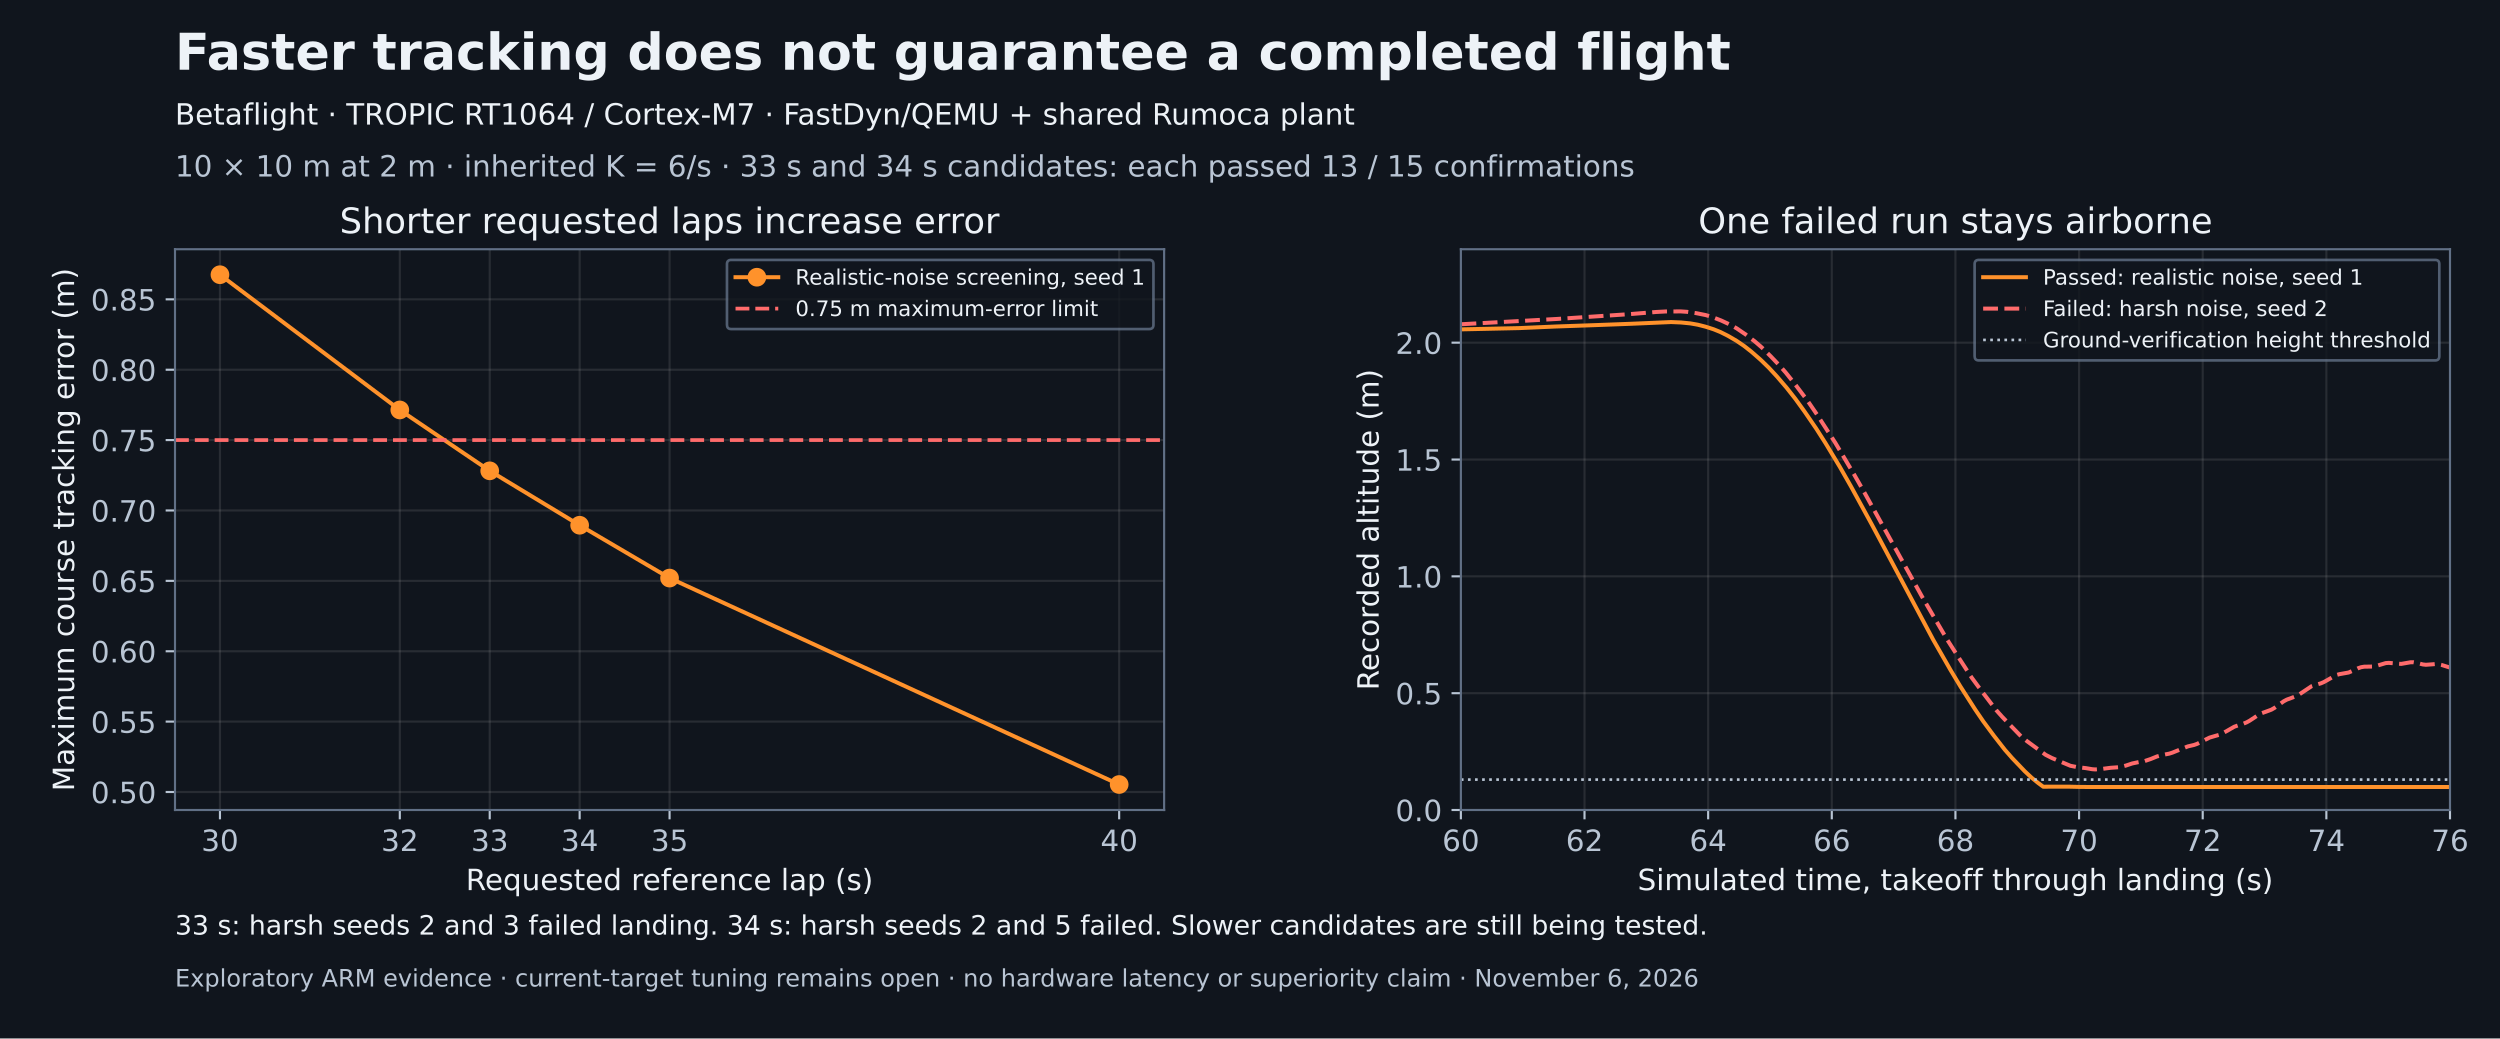
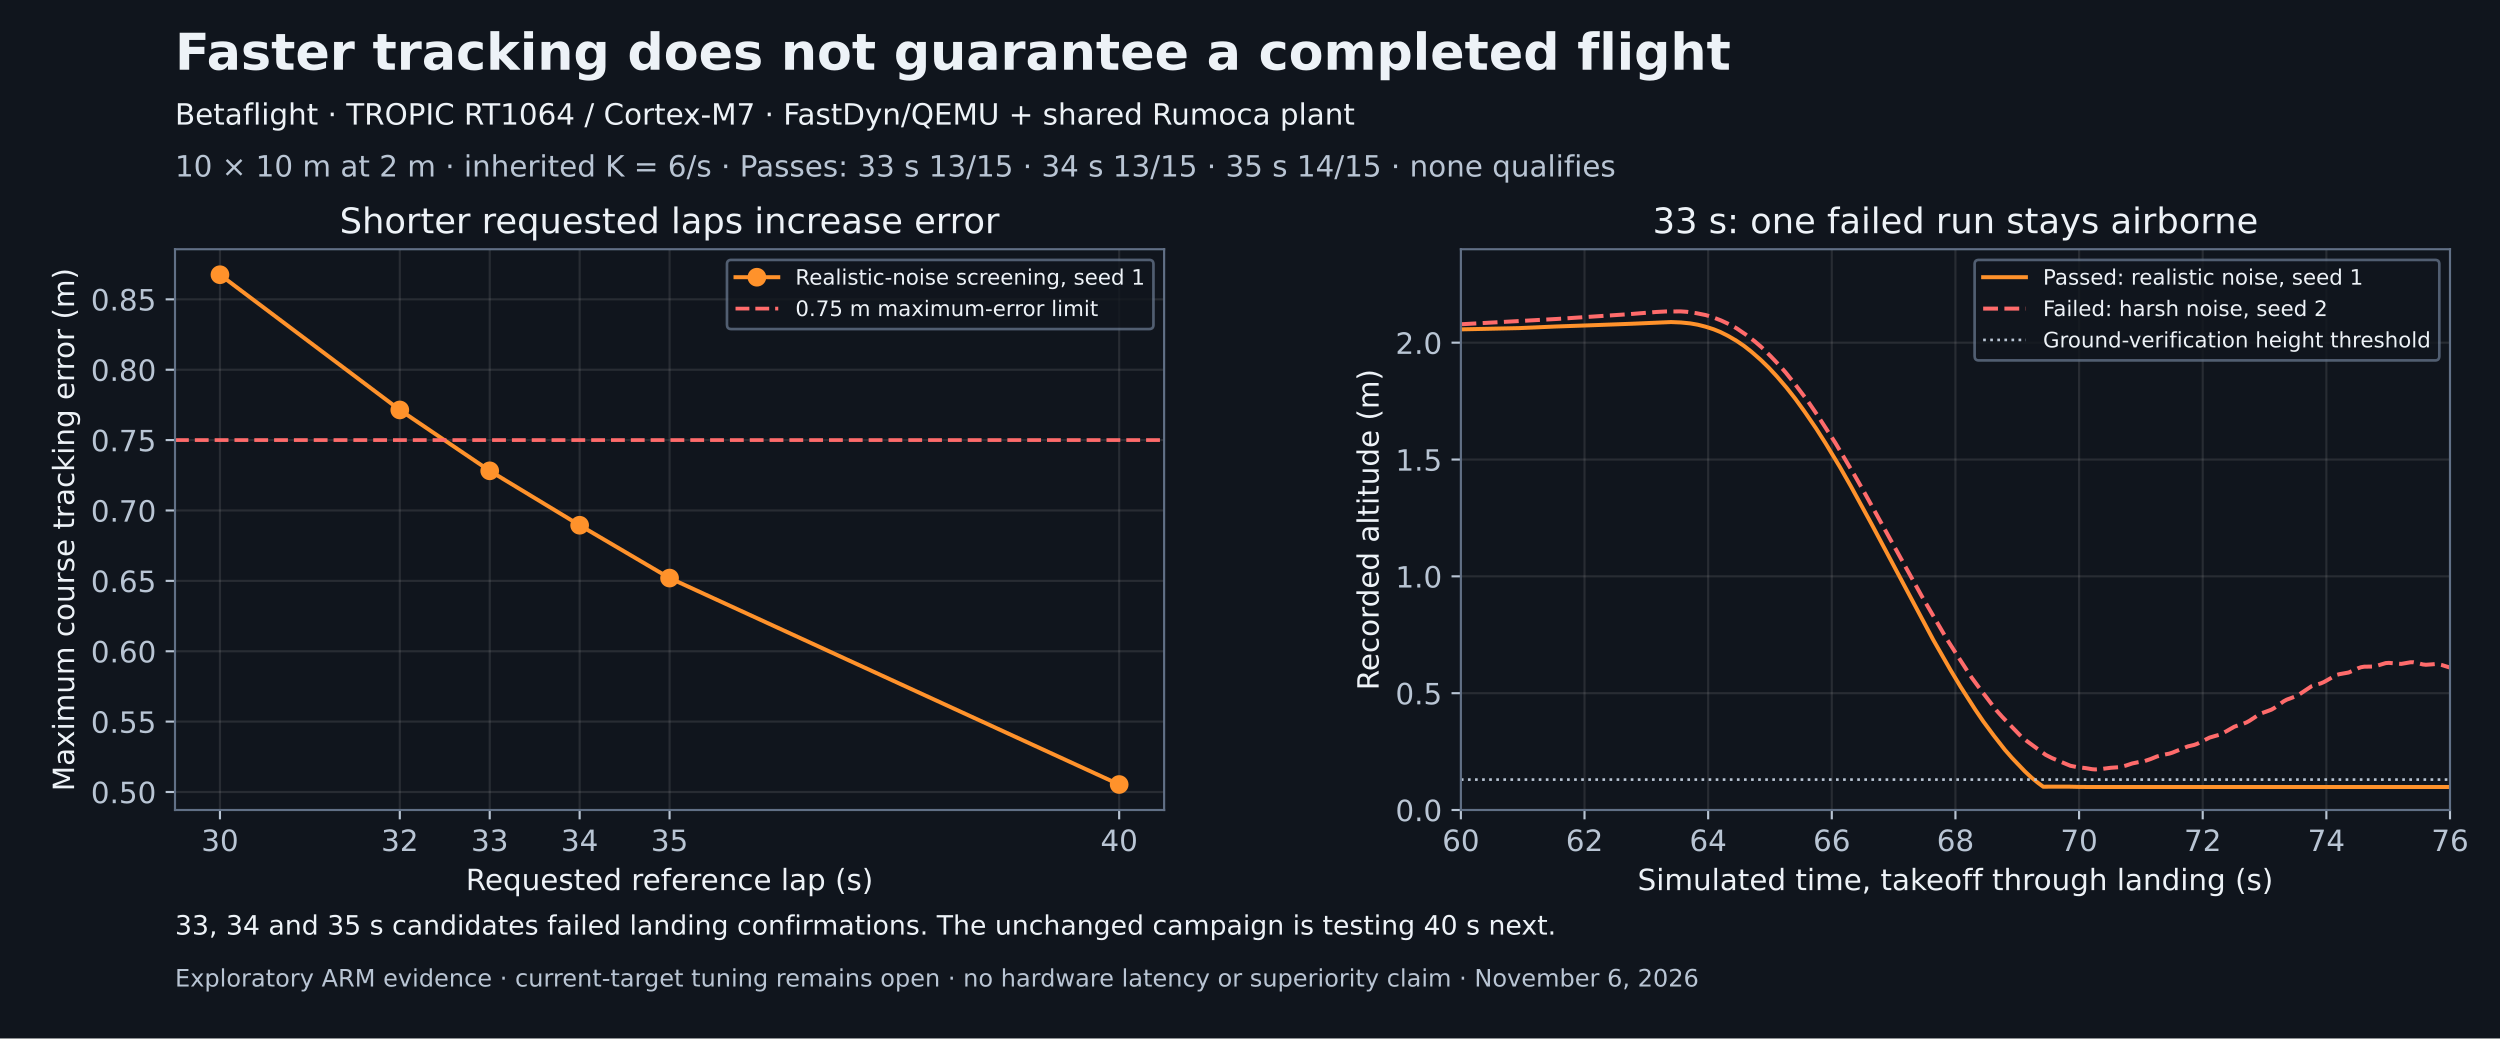
<svg xmlns="http://www.w3.org/2000/svg" xmlns:xlink="http://www.w3.org/1999/xlink" width="936pt" height="388.8pt" viewBox="0 0 936 388.8" version="1.1">
  <defs>
    <style type="text/css">*{stroke-linejoin: round; stroke-linecap: butt}</style>
  </defs>
  <g id="figure_1">
    <g id="patch_1">
      <path d="M 0 388.8  L 936 388.8  L 936 0  L 0 0  z " style="fill: #10151d" />
    </g>
    <g id="axes_1">
      <g id="patch_2">
        <path d="M 65.52 303.264  L 435.85 303.264  L 435.85 93.312  L 65.52 93.312  z " style="fill: #10151d" />
      </g>
      <g id="matplotlib.axis_1">
        <g id="xtick_1">
          <g id="line2d_1">
-             <path d="M 82.353 303.264  L 82.353 93.312  " clip-path="url(#pe255f298c9)" style="fill: none; stroke: #b0b0b0; stroke-opacity: 0.15; stroke-width: 0.8; stroke-linecap: square" />
+             <path d="M 82.353 303.264  L 82.353 93.312  " clip-path="url(#pcfdd72a04d)" style="fill: none; stroke: #b0b0b0; stroke-opacity: 0.15; stroke-width: 0.8; stroke-linecap: square" />
          </g>
          <g id="line2d_2">
            <defs>
-               <path id="m373512d8c6" d="M 0 0  L 0 3.5  " style="stroke: #b9c5d4; stroke-width: 0.8" />
+               <path id="mbee787d9dd" d="M 0 0  L 0 3.5  " style="stroke: #b9c5d4; stroke-width: 0.8" />
            </defs>
            <g>
-               <use xlink:href="#m373512d8c6" x="82.353" y="303.264" style="fill: #b9c5d4; stroke: #b9c5d4; stroke-width: 0.8" />
+               <use xlink:href="#mbee787d9dd" x="82.353" y="303.264" style="fill: #b9c5d4; stroke: #b9c5d4; stroke-width: 0.8" />
            </g>
          </g>
          <g id="text_1">
            <text style="font-size: 11px; font-family: 'DejaVu Sans'; text-anchor: middle; fill: #b9c5d4" x="82.353" y="318.622" transform="rotate(-0 82.3532 318.6223)">30</text>
          </g>
        </g>
        <g id="xtick_2">
          <g id="line2d_3">
-             <path d="M 149.686 303.264  L 149.686 93.312  " clip-path="url(#pe255f298c9)" style="fill: none; stroke: #b0b0b0; stroke-opacity: 0.15; stroke-width: 0.8; stroke-linecap: square" />
+             <path d="M 149.686 303.264  L 149.686 93.312  " clip-path="url(#pcfdd72a04d)" style="fill: none; stroke: #b0b0b0; stroke-opacity: 0.15; stroke-width: 0.8; stroke-linecap: square" />
          </g>
          <g id="line2d_4">
            <g>
-               <use xlink:href="#m373512d8c6" x="149.686" y="303.264" style="fill: #b9c5d4; stroke: #b9c5d4; stroke-width: 0.8" />
+               <use xlink:href="#mbee787d9dd" x="149.686" y="303.264" style="fill: #b9c5d4; stroke: #b9c5d4; stroke-width: 0.8" />
            </g>
          </g>
          <g id="text_2">
            <text style="font-size: 11px; font-family: 'DejaVu Sans'; text-anchor: middle; fill: #b9c5d4" x="149.686" y="318.622" transform="rotate(-0 149.686 318.6223)">32</text>
          </g>
        </g>
        <g id="xtick_3">
          <g id="line2d_5">
-             <path d="M 183.352 303.264  L 183.352 93.312  " clip-path="url(#pe255f298c9)" style="fill: none; stroke: #b0b0b0; stroke-opacity: 0.15; stroke-width: 0.8; stroke-linecap: square" />
+             <path d="M 183.352 303.264  L 183.352 93.312  " clip-path="url(#pcfdd72a04d)" style="fill: none; stroke: #b0b0b0; stroke-opacity: 0.15; stroke-width: 0.8; stroke-linecap: square" />
          </g>
          <g id="line2d_6">
            <g>
-               <use xlink:href="#m373512d8c6" x="183.352" y="303.264" style="fill: #b9c5d4; stroke: #b9c5d4; stroke-width: 0.8" />
+               <use xlink:href="#mbee787d9dd" x="183.352" y="303.264" style="fill: #b9c5d4; stroke: #b9c5d4; stroke-width: 0.8" />
            </g>
          </g>
          <g id="text_3">
            <text style="font-size: 11px; font-family: 'DejaVu Sans'; text-anchor: middle; fill: #b9c5d4" x="183.352" y="318.622" transform="rotate(-0 183.3524 318.6223)">33</text>
          </g>
        </g>
        <g id="xtick_4">
          <g id="line2d_7">
-             <path d="M 217.019 303.264  L 217.019 93.312  " clip-path="url(#pe255f298c9)" style="fill: none; stroke: #b0b0b0; stroke-opacity: 0.15; stroke-width: 0.8; stroke-linecap: square" />
+             <path d="M 217.019 303.264  L 217.019 93.312  " clip-path="url(#pcfdd72a04d)" style="fill: none; stroke: #b0b0b0; stroke-opacity: 0.15; stroke-width: 0.8; stroke-linecap: square" />
          </g>
          <g id="line2d_8">
            <g>
-               <use xlink:href="#m373512d8c6" x="217.019" y="303.264" style="fill: #b9c5d4; stroke: #b9c5d4; stroke-width: 0.8" />
+               <use xlink:href="#mbee787d9dd" x="217.019" y="303.264" style="fill: #b9c5d4; stroke: #b9c5d4; stroke-width: 0.8" />
            </g>
          </g>
          <g id="text_4">
            <text style="font-size: 11px; font-family: 'DejaVu Sans'; text-anchor: middle; fill: #b9c5d4" x="217.019" y="318.622" transform="rotate(-0 217.0188 318.6223)">34</text>
          </g>
        </g>
        <g id="xtick_5">
          <g id="line2d_9">
-             <path d="M 250.685 303.264  L 250.685 93.312  " clip-path="url(#pe255f298c9)" style="fill: none; stroke: #b0b0b0; stroke-opacity: 0.15; stroke-width: 0.8; stroke-linecap: square" />
+             <path d="M 250.685 303.264  L 250.685 93.312  " clip-path="url(#pcfdd72a04d)" style="fill: none; stroke: #b0b0b0; stroke-opacity: 0.15; stroke-width: 0.8; stroke-linecap: square" />
          </g>
          <g id="line2d_10">
            <g>
-               <use xlink:href="#m373512d8c6" x="250.685" y="303.264" style="fill: #b9c5d4; stroke: #b9c5d4; stroke-width: 0.8" />
+               <use xlink:href="#mbee787d9dd" x="250.685" y="303.264" style="fill: #b9c5d4; stroke: #b9c5d4; stroke-width: 0.8" />
            </g>
          </g>
          <g id="text_5">
            <text style="font-size: 11px; font-family: 'DejaVu Sans'; text-anchor: middle; fill: #b9c5d4" x="250.685" y="318.622" transform="rotate(-0 250.6852 318.6223)">35</text>
          </g>
        </g>
        <g id="xtick_6">
          <g id="line2d_11">
-             <path d="M 419.017 303.264  L 419.017 93.312  " clip-path="url(#pe255f298c9)" style="fill: none; stroke: #b0b0b0; stroke-opacity: 0.15; stroke-width: 0.8; stroke-linecap: square" />
+             <path d="M 419.017 303.264  L 419.017 93.312  " clip-path="url(#pcfdd72a04d)" style="fill: none; stroke: #b0b0b0; stroke-opacity: 0.15; stroke-width: 0.8; stroke-linecap: square" />
          </g>
          <g id="line2d_12">
            <g>
-               <use xlink:href="#m373512d8c6" x="419.017" y="303.264" style="fill: #b9c5d4; stroke: #b9c5d4; stroke-width: 0.8" />
+               <use xlink:href="#mbee787d9dd" x="419.017" y="303.264" style="fill: #b9c5d4; stroke: #b9c5d4; stroke-width: 0.8" />
            </g>
          </g>
          <g id="text_6">
            <text style="font-size: 11px; font-family: 'DejaVu Sans'; text-anchor: middle; fill: #b9c5d4" x="419.017" y="318.622" transform="rotate(-0 419.0172 318.6223)">40</text>
          </g>
        </g>
        <g id="text_7">
          <text style="font-size: 11px; font-family: 'DejaVu Sans'; text-anchor: middle; fill: #edf2f7" x="250.685" y="333.268" transform="rotate(-0 250.6852 333.2682)">Requested reference lap (s)</text>
        </g>
      </g>
      <g id="matplotlib.axis_2">
        <g id="ytick_1">
          <g id="line2d_13">
-             <path d="M 65.52 296.527  L 435.85 296.527  " clip-path="url(#pe255f298c9)" style="fill: none; stroke: #b0b0b0; stroke-opacity: 0.15; stroke-width: 0.8; stroke-linecap: square" />
+             <path d="M 65.52 296.527  L 435.85 296.527  " clip-path="url(#pcfdd72a04d)" style="fill: none; stroke: #b0b0b0; stroke-opacity: 0.15; stroke-width: 0.8; stroke-linecap: square" />
          </g>
          <g id="line2d_14">
            <defs>
-               <path id="m7a361f1f54" d="M 0 0  L -3.5 0  " style="stroke: #b9c5d4; stroke-width: 0.8" />
+               <path id="m7bff848838" d="M 0 0  L -3.5 0  " style="stroke: #b9c5d4; stroke-width: 0.8" />
            </defs>
            <g>
-               <use xlink:href="#m7a361f1f54" x="65.52" y="296.527" style="fill: #b9c5d4; stroke: #b9c5d4; stroke-width: 0.8" />
+               <use xlink:href="#m7bff848838" x="65.52" y="296.527" style="fill: #b9c5d4; stroke: #b9c5d4; stroke-width: 0.8" />
            </g>
          </g>
          <g id="text_8">
            <text style="font-size: 11px; font-family: 'DejaVu Sans'; text-anchor: end; fill: #b9c5d4" x="58.52" y="300.706" transform="rotate(-0 58.52 300.7063)">0.50</text>
          </g>
        </g>
        <g id="ytick_2">
          <g id="line2d_15">
-             <path d="M 65.52 270.176  L 435.85 270.176  " clip-path="url(#pe255f298c9)" style="fill: none; stroke: #b0b0b0; stroke-opacity: 0.15; stroke-width: 0.8; stroke-linecap: square" />
+             <path d="M 65.52 270.176  L 435.85 270.176  " clip-path="url(#pcfdd72a04d)" style="fill: none; stroke: #b0b0b0; stroke-opacity: 0.15; stroke-width: 0.8; stroke-linecap: square" />
          </g>
          <g id="line2d_16">
            <g>
-               <use xlink:href="#m7a361f1f54" x="65.52" y="270.176" style="fill: #b9c5d4; stroke: #b9c5d4; stroke-width: 0.8" />
+               <use xlink:href="#m7bff848838" x="65.52" y="270.176" style="fill: #b9c5d4; stroke: #b9c5d4; stroke-width: 0.8" />
            </g>
          </g>
          <g id="text_9">
            <text style="font-size: 11px; font-family: 'DejaVu Sans'; text-anchor: end; fill: #b9c5d4" x="58.52" y="274.355" transform="rotate(-0 58.52 274.355)">0.55</text>
          </g>
        </g>
        <g id="ytick_3">
          <g id="line2d_17">
-             <path d="M 65.52 243.824  L 435.85 243.824  " clip-path="url(#pe255f298c9)" style="fill: none; stroke: #b0b0b0; stroke-opacity: 0.15; stroke-width: 0.8; stroke-linecap: square" />
+             <path d="M 65.52 243.824  L 435.85 243.824  " clip-path="url(#pcfdd72a04d)" style="fill: none; stroke: #b0b0b0; stroke-opacity: 0.15; stroke-width: 0.8; stroke-linecap: square" />
          </g>
          <g id="line2d_18">
            <g>
-               <use xlink:href="#m7a361f1f54" x="65.52" y="243.824" style="fill: #b9c5d4; stroke: #b9c5d4; stroke-width: 0.8" />
+               <use xlink:href="#m7bff848838" x="65.52" y="243.824" style="fill: #b9c5d4; stroke: #b9c5d4; stroke-width: 0.8" />
            </g>
          </g>
          <g id="text_10">
            <text style="font-size: 11px; font-family: 'DejaVu Sans'; text-anchor: end; fill: #b9c5d4" x="58.52" y="248.004" transform="rotate(-0 58.52 248.0036)">0.60</text>
          </g>
        </g>
        <g id="ytick_4">
          <g id="line2d_19">
-             <path d="M 65.52 217.473  L 435.85 217.473  " clip-path="url(#pe255f298c9)" style="fill: none; stroke: #b0b0b0; stroke-opacity: 0.15; stroke-width: 0.8; stroke-linecap: square" />
+             <path d="M 65.52 217.473  L 435.85 217.473  " clip-path="url(#pcfdd72a04d)" style="fill: none; stroke: #b0b0b0; stroke-opacity: 0.15; stroke-width: 0.8; stroke-linecap: square" />
          </g>
          <g id="line2d_20">
            <g>
-               <use xlink:href="#m7a361f1f54" x="65.52" y="217.473" style="fill: #b9c5d4; stroke: #b9c5d4; stroke-width: 0.8" />
+               <use xlink:href="#m7bff848838" x="65.52" y="217.473" style="fill: #b9c5d4; stroke: #b9c5d4; stroke-width: 0.8" />
            </g>
          </g>
          <g id="text_11">
            <text style="font-size: 11px; font-family: 'DejaVu Sans'; text-anchor: end; fill: #b9c5d4" x="58.52" y="221.652" transform="rotate(-0 58.52 221.6522)">0.65</text>
          </g>
        </g>
        <g id="ytick_5">
          <g id="line2d_21">
-             <path d="M 65.52 191.122  L 435.85 191.122  " clip-path="url(#pe255f298c9)" style="fill: none; stroke: #b0b0b0; stroke-opacity: 0.15; stroke-width: 0.8; stroke-linecap: square" />
+             <path d="M 65.52 191.122  L 435.85 191.122  " clip-path="url(#pcfdd72a04d)" style="fill: none; stroke: #b0b0b0; stroke-opacity: 0.15; stroke-width: 0.8; stroke-linecap: square" />
          </g>
          <g id="line2d_22">
            <g>
-               <use xlink:href="#m7a361f1f54" x="65.52" y="191.122" style="fill: #b9c5d4; stroke: #b9c5d4; stroke-width: 0.8" />
+               <use xlink:href="#m7bff848838" x="65.52" y="191.122" style="fill: #b9c5d4; stroke: #b9c5d4; stroke-width: 0.8" />
            </g>
          </g>
          <g id="text_12">
            <text style="font-size: 11px; font-family: 'DejaVu Sans'; text-anchor: end; fill: #b9c5d4" x="58.52" y="195.301" transform="rotate(-0 58.52 195.3008)">0.70</text>
          </g>
        </g>
        <g id="ytick_6">
          <g id="line2d_23">
-             <path d="M 65.52 164.77  L 435.85 164.77  " clip-path="url(#pe255f298c9)" style="fill: none; stroke: #b0b0b0; stroke-opacity: 0.15; stroke-width: 0.8; stroke-linecap: square" />
+             <path d="M 65.52 164.77  L 435.85 164.77  " clip-path="url(#pcfdd72a04d)" style="fill: none; stroke: #b0b0b0; stroke-opacity: 0.15; stroke-width: 0.8; stroke-linecap: square" />
          </g>
          <g id="line2d_24">
            <g>
-               <use xlink:href="#m7a361f1f54" x="65.52" y="164.77" style="fill: #b9c5d4; stroke: #b9c5d4; stroke-width: 0.8" />
+               <use xlink:href="#m7bff848838" x="65.52" y="164.77" style="fill: #b9c5d4; stroke: #b9c5d4; stroke-width: 0.8" />
            </g>
          </g>
          <g id="text_13">
            <text style="font-size: 11px; font-family: 'DejaVu Sans'; text-anchor: end; fill: #b9c5d4" x="58.52" y="168.949" transform="rotate(-0 58.52 168.9494)">0.75</text>
          </g>
        </g>
        <g id="ytick_7">
          <g id="line2d_25">
-             <path d="M 65.52 138.419  L 435.85 138.419  " clip-path="url(#pe255f298c9)" style="fill: none; stroke: #b0b0b0; stroke-opacity: 0.15; stroke-width: 0.8; stroke-linecap: square" />
+             <path d="M 65.52 138.419  L 435.85 138.419  " clip-path="url(#pcfdd72a04d)" style="fill: none; stroke: #b0b0b0; stroke-opacity: 0.15; stroke-width: 0.8; stroke-linecap: square" />
          </g>
          <g id="line2d_26">
            <g>
-               <use xlink:href="#m7a361f1f54" x="65.52" y="138.419" style="fill: #b9c5d4; stroke: #b9c5d4; stroke-width: 0.8" />
+               <use xlink:href="#m7bff848838" x="65.52" y="138.419" style="fill: #b9c5d4; stroke: #b9c5d4; stroke-width: 0.8" />
            </g>
          </g>
          <g id="text_14">
            <text style="font-size: 11px; font-family: 'DejaVu Sans'; text-anchor: end; fill: #b9c5d4" x="58.52" y="142.598" transform="rotate(-0 58.52 142.598)">0.80</text>
          </g>
        </g>
        <g id="ytick_8">
          <g id="line2d_27">
-             <path d="M 65.52 112.067  L 435.85 112.067  " clip-path="url(#pe255f298c9)" style="fill: none; stroke: #b0b0b0; stroke-opacity: 0.15; stroke-width: 0.8; stroke-linecap: square" />
+             <path d="M 65.52 112.067  L 435.85 112.067  " clip-path="url(#pcfdd72a04d)" style="fill: none; stroke: #b0b0b0; stroke-opacity: 0.15; stroke-width: 0.8; stroke-linecap: square" />
          </g>
          <g id="line2d_28">
            <g>
-               <use xlink:href="#m7a361f1f54" x="65.52" y="112.067" style="fill: #b9c5d4; stroke: #b9c5d4; stroke-width: 0.8" />
+               <use xlink:href="#m7bff848838" x="65.52" y="112.067" style="fill: #b9c5d4; stroke: #b9c5d4; stroke-width: 0.8" />
            </g>
          </g>
          <g id="text_15">
            <text style="font-size: 11px; font-family: 'DejaVu Sans'; text-anchor: end; fill: #b9c5d4" x="58.52" y="116.247" transform="rotate(-0 58.52 116.2466)">0.85</text>
          </g>
        </g>
        <g id="text_16">
          <text style="font-size: 11px; font-family: 'DejaVu Sans'; text-anchor: middle; fill: #edf2f7" x="27.74" y="198.288" transform="rotate(-90 27.74016 198.288)">Maximum course tracking error (m)</text>
        </g>
      </g>
      <g id="line2d_29">
-         <path d="M 82.353 102.855  L 149.686 153.485  L 183.352 176.278  L 217.019 196.652  L 250.685 216.432  L 419.017 293.721  " clip-path="url(#pe255f298c9)" style="fill: none; stroke: #ff922b; stroke-width: 1.5; stroke-linecap: square" />
+         <path d="M 82.353 102.855  L 149.686 153.485  L 183.352 176.278  L 217.019 196.652  L 250.685 216.432  L 419.017 293.721  " clip-path="url(#pcfdd72a04d)" style="fill: none; stroke: #ff922b; stroke-width: 1.5; stroke-linecap: square" />
        <defs>
-           <path id="m27316b1f02" d="M 0 3  C 0.796 3 1.559 2.684 2.121 2.121  C 2.684 1.559 3 0.796 3 0  C 3 -0.796 2.684 -1.559 2.121 -2.121  C 1.559 -2.684 0.796 -3 0 -3  C -0.796 -3 -1.559 -2.684 -2.121 -2.121  C -2.684 -1.559 -3 -0.796 -3 0  C -3 0.796 -2.684 1.559 -2.121 2.121  C -1.559 2.684 -0.796 3 0 3  z " style="stroke: #ff922b" />
+           <path id="mf3ac84ba52" d="M 0 3  C 0.796 3 1.559 2.684 2.121 2.121  C 2.684 1.559 3 0.796 3 0  C 3 -0.796 2.684 -1.559 2.121 -2.121  C 1.559 -2.684 0.796 -3 0 -3  C -0.796 -3 -1.559 -2.684 -2.121 -2.121  C -2.684 -1.559 -3 -0.796 -3 0  C -3 0.796 -2.684 1.559 -2.121 2.121  C -1.559 2.684 -0.796 3 0 3  z " style="stroke: #ff922b" />
        </defs>
-         <g clip-path="url(#pe255f298c9)">
-           <use xlink:href="#m27316b1f02" x="82.353" y="102.855" style="fill: #ff922b; stroke: #ff922b" />
-           <use xlink:href="#m27316b1f02" x="149.686" y="153.485" style="fill: #ff922b; stroke: #ff922b" />
-           <use xlink:href="#m27316b1f02" x="183.352" y="176.278" style="fill: #ff922b; stroke: #ff922b" />
-           <use xlink:href="#m27316b1f02" x="217.019" y="196.652" style="fill: #ff922b; stroke: #ff922b" />
-           <use xlink:href="#m27316b1f02" x="250.685" y="216.432" style="fill: #ff922b; stroke: #ff922b" />
-           <use xlink:href="#m27316b1f02" x="419.017" y="293.721" style="fill: #ff922b; stroke: #ff922b" />
+         <g clip-path="url(#pcfdd72a04d)">
+           <use xlink:href="#mf3ac84ba52" x="82.353" y="102.855" style="fill: #ff922b; stroke: #ff922b" />
+           <use xlink:href="#mf3ac84ba52" x="149.686" y="153.485" style="fill: #ff922b; stroke: #ff922b" />
+           <use xlink:href="#mf3ac84ba52" x="183.352" y="176.278" style="fill: #ff922b; stroke: #ff922b" />
+           <use xlink:href="#mf3ac84ba52" x="217.019" y="196.652" style="fill: #ff922b; stroke: #ff922b" />
+           <use xlink:href="#mf3ac84ba52" x="250.685" y="216.432" style="fill: #ff922b; stroke: #ff922b" />
+           <use xlink:href="#mf3ac84ba52" x="419.017" y="293.721" style="fill: #ff922b; stroke: #ff922b" />
        </g>
      </g>
      <g id="line2d_30">
-         <path d="M 65.52 164.77  L 435.85 164.77  " clip-path="url(#pe255f298c9)" style="fill: none; stroke-dasharray: 5.18,2.24; stroke-dashoffset: 0; stroke: #ff6b6b; stroke-width: 1.4" />
+         <path d="M 65.52 164.77  L 435.85 164.77  " clip-path="url(#pcfdd72a04d)" style="fill: none; stroke-dasharray: 5.18,2.24; stroke-dashoffset: 0; stroke: #ff6b6b; stroke-width: 1.4" />
      </g>
      <g id="patch_3">
        <path d="M 65.52 303.264  L 65.52 93.312  " style="fill: none; stroke: #617086; stroke-width: 0.8; stroke-linejoin: miter; stroke-linecap: square" />
      </g>
      <g id="patch_4">
        <path d="M 435.85 303.264  L 435.85 93.312  " style="fill: none; stroke: #617086; stroke-width: 0.8; stroke-linejoin: miter; stroke-linecap: square" />
      </g>
      <g id="patch_5">
        <path d="M 65.52 303.264  L 435.85 303.264  " style="fill: none; stroke: #617086; stroke-width: 0.8; stroke-linejoin: miter; stroke-linecap: square" />
      </g>
      <g id="patch_6">
        <path d="M 65.52 93.312  L 435.85 93.312  " style="fill: none; stroke: #617086; stroke-width: 0.8; stroke-linejoin: miter; stroke-linecap: square" />
      </g>
      <g id="text_17">
        <text style="font-size: 13.2px; font-family: 'DejaVu Sans'; text-anchor: middle; fill: #edf2f7" x="250.685" y="87.312" transform="rotate(-0 250.6852 87.312)">Shorter requested laps increase error</text>
      </g>
      <g id="legend_1">
        <g id="patch_7">
          <path d="M 273.78 123.197  L 430.25 123.197  Q 431.85 123.197 431.85 121.597  L 431.85 98.912  Q 431.85 97.312 430.25 97.312  L 273.78 97.312  Q 272.18 97.312 272.18 98.912  L 272.18 121.597  Q 272.18 123.197 273.78 123.197  z " style="fill: #10151d; opacity: 0.8; stroke: #617086; stroke-linejoin: miter" />
        </g>
        <g id="line2d_31">
          <path d="M 275.38 103.791  L 283.38 103.791  L 291.38 103.791  " style="fill: none; stroke: #ff922b; stroke-width: 1.5; stroke-linecap: square" />
          <g>
-             <use xlink:href="#m27316b1f02" x="283.38" y="103.791" style="fill: #ff922b; stroke: #ff922b" />
+             <use xlink:href="#mf3ac84ba52" x="283.38" y="103.791" style="fill: #ff922b; stroke: #ff922b" />
          </g>
        </g>
        <g id="text_18">
          <text style="font-size: 8px; font-family: 'DejaVu Sans'; text-anchor: start; fill: #edf2f7" x="297.78" y="106.591" transform="rotate(-0 297.7804 106.5907)">Realistic-noise screening, seed 1</text>
        </g>
        <g id="line2d_32">
          <path d="M 275.38 115.533  L 283.38 115.533  L 291.38 115.533  " style="fill: none; stroke-dasharray: 5.18,2.24; stroke-dashoffset: 0; stroke: #ff6b6b; stroke-width: 1.4" />
        </g>
        <g id="text_19">
          <text style="font-size: 8px; font-family: 'DejaVu Sans'; text-anchor: start; fill: #edf2f7" x="297.78" y="118.333" transform="rotate(-0 297.7804 118.3333)">0.75 m maximum-error limit</text>
        </g>
      </g>
    </g>
    <g id="axes_2">
      <g id="patch_8">
        <path d="M 546.95 303.264  L 917.28 303.264  L 917.28 93.312  L 546.95 93.312  z " style="fill: #10151d" />
      </g>
      <g id="matplotlib.axis_3">
        <g id="xtick_7">
          <g id="line2d_33">
-             <path d="M 546.95 303.264  L 546.95 93.312  " clip-path="url(#p3791fb62cb)" style="fill: none; stroke: #b0b0b0; stroke-opacity: 0.15; stroke-width: 0.8; stroke-linecap: square" />
+             <path d="M 546.95 303.264  L 546.95 93.312  " clip-path="url(#p336070574e)" style="fill: none; stroke: #b0b0b0; stroke-opacity: 0.15; stroke-width: 0.8; stroke-linecap: square" />
          </g>
          <g id="line2d_34">
            <g>
-               <use xlink:href="#m373512d8c6" x="546.95" y="303.264" style="fill: #b9c5d4; stroke: #b9c5d4; stroke-width: 0.8" />
+               <use xlink:href="#mbee787d9dd" x="546.95" y="303.264" style="fill: #b9c5d4; stroke: #b9c5d4; stroke-width: 0.8" />
            </g>
          </g>
          <g id="text_20">
            <text style="font-size: 11px; font-family: 'DejaVu Sans'; text-anchor: middle; fill: #b9c5d4" x="546.95" y="318.622" transform="rotate(-0 546.9496 318.6223)">60</text>
          </g>
        </g>
        <g id="xtick_8">
          <g id="line2d_35">
-             <path d="M 593.241 303.264  L 593.241 93.312  " clip-path="url(#p3791fb62cb)" style="fill: none; stroke: #b0b0b0; stroke-opacity: 0.15; stroke-width: 0.8; stroke-linecap: square" />
+             <path d="M 593.241 303.264  L 593.241 93.312  " clip-path="url(#p336070574e)" style="fill: none; stroke: #b0b0b0; stroke-opacity: 0.15; stroke-width: 0.8; stroke-linecap: square" />
          </g>
          <g id="line2d_36">
            <g>
-               <use xlink:href="#m373512d8c6" x="593.241" y="303.264" style="fill: #b9c5d4; stroke: #b9c5d4; stroke-width: 0.8" />
+               <use xlink:href="#mbee787d9dd" x="593.241" y="303.264" style="fill: #b9c5d4; stroke: #b9c5d4; stroke-width: 0.8" />
            </g>
          </g>
          <g id="text_21">
            <text style="font-size: 11px; font-family: 'DejaVu Sans'; text-anchor: middle; fill: #b9c5d4" x="593.241" y="318.622" transform="rotate(-0 593.2409 318.6223)">62</text>
          </g>
        </g>
        <g id="xtick_9">
          <g id="line2d_37">
-             <path d="M 639.532 303.264  L 639.532 93.312  " clip-path="url(#p3791fb62cb)" style="fill: none; stroke: #b0b0b0; stroke-opacity: 0.15; stroke-width: 0.8; stroke-linecap: square" />
+             <path d="M 639.532 303.264  L 639.532 93.312  " clip-path="url(#p336070574e)" style="fill: none; stroke: #b0b0b0; stroke-opacity: 0.15; stroke-width: 0.8; stroke-linecap: square" />
          </g>
          <g id="line2d_38">
            <g>
-               <use xlink:href="#m373512d8c6" x="639.532" y="303.264" style="fill: #b9c5d4; stroke: #b9c5d4; stroke-width: 0.8" />
+               <use xlink:href="#mbee787d9dd" x="639.532" y="303.264" style="fill: #b9c5d4; stroke: #b9c5d4; stroke-width: 0.8" />
            </g>
          </g>
          <g id="text_22">
            <text style="font-size: 11px; font-family: 'DejaVu Sans'; text-anchor: middle; fill: #b9c5d4" x="639.532" y="318.622" transform="rotate(-0 639.5322 318.6223)">64</text>
          </g>
        </g>
        <g id="xtick_10">
          <g id="line2d_39">
-             <path d="M 685.823 303.264  L 685.823 93.312  " clip-path="url(#p3791fb62cb)" style="fill: none; stroke: #b0b0b0; stroke-opacity: 0.15; stroke-width: 0.8; stroke-linecap: square" />
+             <path d="M 685.823 303.264  L 685.823 93.312  " clip-path="url(#p336070574e)" style="fill: none; stroke: #b0b0b0; stroke-opacity: 0.15; stroke-width: 0.8; stroke-linecap: square" />
          </g>
          <g id="line2d_40">
            <g>
-               <use xlink:href="#m373512d8c6" x="685.823" y="303.264" style="fill: #b9c5d4; stroke: #b9c5d4; stroke-width: 0.8" />
+               <use xlink:href="#mbee787d9dd" x="685.823" y="303.264" style="fill: #b9c5d4; stroke: #b9c5d4; stroke-width: 0.8" />
            </g>
          </g>
          <g id="text_23">
            <text style="font-size: 11px; font-family: 'DejaVu Sans'; text-anchor: middle; fill: #b9c5d4" x="685.823" y="318.622" transform="rotate(-0 685.8235 318.6223)">66</text>
          </g>
        </g>
        <g id="xtick_11">
          <g id="line2d_41">
-             <path d="M 732.115 303.264  L 732.115 93.312  " clip-path="url(#p3791fb62cb)" style="fill: none; stroke: #b0b0b0; stroke-opacity: 0.15; stroke-width: 0.8; stroke-linecap: square" />
+             <path d="M 732.115 303.264  L 732.115 93.312  " clip-path="url(#p336070574e)" style="fill: none; stroke: #b0b0b0; stroke-opacity: 0.15; stroke-width: 0.8; stroke-linecap: square" />
          </g>
          <g id="line2d_42">
            <g>
-               <use xlink:href="#m373512d8c6" x="732.115" y="303.264" style="fill: #b9c5d4; stroke: #b9c5d4; stroke-width: 0.8" />
+               <use xlink:href="#mbee787d9dd" x="732.115" y="303.264" style="fill: #b9c5d4; stroke: #b9c5d4; stroke-width: 0.8" />
            </g>
          </g>
          <g id="text_24">
            <text style="font-size: 11px; font-family: 'DejaVu Sans'; text-anchor: middle; fill: #b9c5d4" x="732.115" y="318.622" transform="rotate(-0 732.1148 318.6223)">68</text>
          </g>
        </g>
        <g id="xtick_12">
          <g id="line2d_43">
-             <path d="M 778.406 303.264  L 778.406 93.312  " clip-path="url(#p3791fb62cb)" style="fill: none; stroke: #b0b0b0; stroke-opacity: 0.15; stroke-width: 0.8; stroke-linecap: square" />
+             <path d="M 778.406 303.264  L 778.406 93.312  " clip-path="url(#p336070574e)" style="fill: none; stroke: #b0b0b0; stroke-opacity: 0.15; stroke-width: 0.8; stroke-linecap: square" />
          </g>
          <g id="line2d_44">
            <g>
-               <use xlink:href="#m373512d8c6" x="778.406" y="303.264" style="fill: #b9c5d4; stroke: #b9c5d4; stroke-width: 0.8" />
+               <use xlink:href="#mbee787d9dd" x="778.406" y="303.264" style="fill: #b9c5d4; stroke: #b9c5d4; stroke-width: 0.8" />
            </g>
          </g>
          <g id="text_25">
            <text style="font-size: 11px; font-family: 'DejaVu Sans'; text-anchor: middle; fill: #b9c5d4" x="778.406" y="318.622" transform="rotate(-0 778.4061 318.6223)">70</text>
          </g>
        </g>
        <g id="xtick_13">
          <g id="line2d_45">
-             <path d="M 824.697 303.264  L 824.697 93.312  " clip-path="url(#p3791fb62cb)" style="fill: none; stroke: #b0b0b0; stroke-opacity: 0.15; stroke-width: 0.8; stroke-linecap: square" />
+             <path d="M 824.697 303.264  L 824.697 93.312  " clip-path="url(#p336070574e)" style="fill: none; stroke: #b0b0b0; stroke-opacity: 0.15; stroke-width: 0.8; stroke-linecap: square" />
          </g>
          <g id="line2d_46">
            <g>
-               <use xlink:href="#m373512d8c6" x="824.697" y="303.264" style="fill: #b9c5d4; stroke: #b9c5d4; stroke-width: 0.8" />
+               <use xlink:href="#mbee787d9dd" x="824.697" y="303.264" style="fill: #b9c5d4; stroke: #b9c5d4; stroke-width: 0.8" />
            </g>
          </g>
          <g id="text_26">
            <text style="font-size: 11px; font-family: 'DejaVu Sans'; text-anchor: middle; fill: #b9c5d4" x="824.697" y="318.622" transform="rotate(-0 824.6974 318.6223)">72</text>
          </g>
        </g>
        <g id="xtick_14">
          <g id="line2d_47">
-             <path d="M 870.989 303.264  L 870.989 93.312  " clip-path="url(#p3791fb62cb)" style="fill: none; stroke: #b0b0b0; stroke-opacity: 0.15; stroke-width: 0.8; stroke-linecap: square" />
+             <path d="M 870.989 303.264  L 870.989 93.312  " clip-path="url(#p336070574e)" style="fill: none; stroke: #b0b0b0; stroke-opacity: 0.15; stroke-width: 0.8; stroke-linecap: square" />
          </g>
          <g id="line2d_48">
            <g>
-               <use xlink:href="#m373512d8c6" x="870.989" y="303.264" style="fill: #b9c5d4; stroke: #b9c5d4; stroke-width: 0.8" />
+               <use xlink:href="#mbee787d9dd" x="870.989" y="303.264" style="fill: #b9c5d4; stroke: #b9c5d4; stroke-width: 0.8" />
            </g>
          </g>
          <g id="text_27">
            <text style="font-size: 11px; font-family: 'DejaVu Sans'; text-anchor: middle; fill: #b9c5d4" x="870.989" y="318.622" transform="rotate(-0 870.9887 318.6223)">74</text>
          </g>
        </g>
        <g id="xtick_15">
          <g id="line2d_49">
-             <path d="M 917.28 303.264  L 917.28 93.312  " clip-path="url(#p3791fb62cb)" style="fill: none; stroke: #b0b0b0; stroke-opacity: 0.15; stroke-width: 0.8; stroke-linecap: square" />
+             <path d="M 917.28 303.264  L 917.28 93.312  " clip-path="url(#p336070574e)" style="fill: none; stroke: #b0b0b0; stroke-opacity: 0.15; stroke-width: 0.8; stroke-linecap: square" />
          </g>
          <g id="line2d_50">
            <g>
-               <use xlink:href="#m373512d8c6" x="917.28" y="303.264" style="fill: #b9c5d4; stroke: #b9c5d4; stroke-width: 0.8" />
+               <use xlink:href="#mbee787d9dd" x="917.28" y="303.264" style="fill: #b9c5d4; stroke: #b9c5d4; stroke-width: 0.8" />
            </g>
          </g>
          <g id="text_28">
            <text style="font-size: 11px; font-family: 'DejaVu Sans'; text-anchor: middle; fill: #b9c5d4" x="917.28" y="318.622" transform="rotate(-0 917.28 318.6223)">76</text>
          </g>
        </g>
        <g id="text_29">
          <text style="font-size: 11px; font-family: 'DejaVu Sans'; text-anchor: middle; fill: #edf2f7" x="732.115" y="333.268" transform="rotate(-0 732.1148 333.2682)">Simulated time, takeoff through landing (s)</text>
        </g>
      </g>
      <g id="matplotlib.axis_4">
        <g id="ytick_9">
          <g id="line2d_51">
-             <path d="M 546.95 303.264  L 917.28 303.264  " clip-path="url(#p3791fb62cb)" style="fill: none; stroke: #b0b0b0; stroke-opacity: 0.15; stroke-width: 0.8; stroke-linecap: square" />
+             <path d="M 546.95 303.264  L 917.28 303.264  " clip-path="url(#p336070574e)" style="fill: none; stroke: #b0b0b0; stroke-opacity: 0.15; stroke-width: 0.8; stroke-linecap: square" />
          </g>
          <g id="line2d_52">
            <g>
-               <use xlink:href="#m7a361f1f54" x="546.95" y="303.264" style="fill: #b9c5d4; stroke: #b9c5d4; stroke-width: 0.8" />
+               <use xlink:href="#m7bff848838" x="546.95" y="303.264" style="fill: #b9c5d4; stroke: #b9c5d4; stroke-width: 0.8" />
            </g>
          </g>
          <g id="text_30">
            <text style="font-size: 11px; font-family: 'DejaVu Sans'; text-anchor: end; fill: #b9c5d4" x="539.95" y="307.443" transform="rotate(-0 539.9496 307.4431)">0.0</text>
          </g>
        </g>
        <g id="ytick_10">
          <g id="line2d_53">
-             <path d="M 546.95 259.524  L 917.28 259.524  " clip-path="url(#p3791fb62cb)" style="fill: none; stroke: #b0b0b0; stroke-opacity: 0.15; stroke-width: 0.8; stroke-linecap: square" />
+             <path d="M 546.95 259.524  L 917.28 259.524  " clip-path="url(#p336070574e)" style="fill: none; stroke: #b0b0b0; stroke-opacity: 0.15; stroke-width: 0.8; stroke-linecap: square" />
          </g>
          <g id="line2d_54">
            <g>
-               <use xlink:href="#m7a361f1f54" x="546.95" y="259.524" style="fill: #b9c5d4; stroke: #b9c5d4; stroke-width: 0.8" />
+               <use xlink:href="#m7bff848838" x="546.95" y="259.524" style="fill: #b9c5d4; stroke: #b9c5d4; stroke-width: 0.8" />
            </g>
          </g>
          <g id="text_31">
            <text style="font-size: 11px; font-family: 'DejaVu Sans'; text-anchor: end; fill: #b9c5d4" x="539.95" y="263.703" transform="rotate(-0 539.9496 263.7031)">0.5</text>
          </g>
        </g>
        <g id="ytick_11">
          <g id="line2d_55">
-             <path d="M 546.95 215.784  L 917.28 215.784  " clip-path="url(#p3791fb62cb)" style="fill: none; stroke: #b0b0b0; stroke-opacity: 0.15; stroke-width: 0.8; stroke-linecap: square" />
+             <path d="M 546.95 215.784  L 917.28 215.784  " clip-path="url(#p336070574e)" style="fill: none; stroke: #b0b0b0; stroke-opacity: 0.15; stroke-width: 0.8; stroke-linecap: square" />
          </g>
          <g id="line2d_56">
            <g>
-               <use xlink:href="#m7a361f1f54" x="546.95" y="215.784" style="fill: #b9c5d4; stroke: #b9c5d4; stroke-width: 0.8" />
+               <use xlink:href="#m7bff848838" x="546.95" y="215.784" style="fill: #b9c5d4; stroke: #b9c5d4; stroke-width: 0.8" />
            </g>
          </g>
          <g id="text_32">
            <text style="font-size: 11px; font-family: 'DejaVu Sans'; text-anchor: end; fill: #b9c5d4" x="539.95" y="219.963" transform="rotate(-0 539.9496 219.9631)">1.0</text>
          </g>
        </g>
        <g id="ytick_12">
          <g id="line2d_57">
-             <path d="M 546.95 172.044  L 917.28 172.044  " clip-path="url(#p3791fb62cb)" style="fill: none; stroke: #b0b0b0; stroke-opacity: 0.15; stroke-width: 0.8; stroke-linecap: square" />
+             <path d="M 546.95 172.044  L 917.28 172.044  " clip-path="url(#p336070574e)" style="fill: none; stroke: #b0b0b0; stroke-opacity: 0.15; stroke-width: 0.8; stroke-linecap: square" />
          </g>
          <g id="line2d_58">
            <g>
-               <use xlink:href="#m7a361f1f54" x="546.95" y="172.044" style="fill: #b9c5d4; stroke: #b9c5d4; stroke-width: 0.8" />
+               <use xlink:href="#m7bff848838" x="546.95" y="172.044" style="fill: #b9c5d4; stroke: #b9c5d4; stroke-width: 0.8" />
            </g>
          </g>
          <g id="text_33">
            <text style="font-size: 11px; font-family: 'DejaVu Sans'; text-anchor: end; fill: #b9c5d4" x="539.95" y="176.223" transform="rotate(-0 539.9496 176.2231)">1.5</text>
          </g>
        </g>
        <g id="ytick_13">
          <g id="line2d_59">
-             <path d="M 546.95 128.304  L 917.28 128.304  " clip-path="url(#p3791fb62cb)" style="fill: none; stroke: #b0b0b0; stroke-opacity: 0.15; stroke-width: 0.8; stroke-linecap: square" />
+             <path d="M 546.95 128.304  L 917.28 128.304  " clip-path="url(#p336070574e)" style="fill: none; stroke: #b0b0b0; stroke-opacity: 0.15; stroke-width: 0.8; stroke-linecap: square" />
          </g>
          <g id="line2d_60">
            <g>
-               <use xlink:href="#m7a361f1f54" x="546.95" y="128.304" style="fill: #b9c5d4; stroke: #b9c5d4; stroke-width: 0.8" />
+               <use xlink:href="#m7bff848838" x="546.95" y="128.304" style="fill: #b9c5d4; stroke: #b9c5d4; stroke-width: 0.8" />
            </g>
          </g>
          <g id="text_34">
            <text style="font-size: 11px; font-family: 'DejaVu Sans'; text-anchor: end; fill: #b9c5d4" x="539.95" y="132.483" transform="rotate(-0 539.9496 132.4831)">2.0</text>
          </g>
        </g>
        <g id="text_35">
          <text style="font-size: 11px; font-family: 'DejaVu Sans'; text-anchor: middle; fill: #edf2f7" x="516.168" y="198.288" transform="rotate(-90 516.1685 198.288)">Recorded altitude (m)</text>
        </g>
      </g>
      <g id="line2d_61">
-         <path d="M 546.95 123.316  L 568.938 122.837  L 582.362 122.248  L 597.87 121.702  L 610.6 121.226  L 625.645 120.577  L 629.348 120.735  L 632.82 121.077  L 635.597 121.563  L 638.606 122.324  L 641.615 123.297  L 644.161 124.332  L 646.939 125.726  L 650.179 127.618  L 652.957 129.503  L 655.734 131.683  L 659.206 134.728  L 662.215 137.645  L 665.224 140.882  L 668.927 145.199  L 672.168 149.314  L 675.639 154.112  L 680.037 160.536  L 683.509 165.982  L 688.832 174.801  L 692.999 182.108  L 700.868 196.493  L 723.782 239.513  L 730.263 250.832  L 733.966 256.99  L 739.521 265.666  L 742.53 270.083  L 746.465 275.39  L 750.631 280.73  L 753.409 283.89  L 758.038 288.732  L 760.584 291.124  L 763.13 293.183  L 764.982 294.548  L 766.139 294.54  L 774.471 294.522  L 778.638 294.628  L 783.961 294.659  L 917.28 294.659  L 917.28 294.659  " clip-path="url(#p3791fb62cb)" style="fill: none; stroke: #ff922b; stroke-width: 1.5; stroke-linecap: square" />
+         <path d="M 546.95 123.316  L 568.938 122.837  L 582.362 122.248  L 597.87 121.702  L 610.6 121.226  L 625.645 120.577  L 629.348 120.735  L 632.82 121.077  L 635.597 121.563  L 638.606 122.324  L 641.615 123.297  L 644.161 124.332  L 646.939 125.726  L 650.179 127.618  L 652.957 129.503  L 655.734 131.683  L 659.206 134.728  L 662.215 137.645  L 665.224 140.882  L 668.927 145.199  L 672.168 149.314  L 675.639 154.112  L 680.037 160.536  L 683.509 165.982  L 688.832 174.801  L 692.999 182.108  L 700.868 196.493  L 723.782 239.513  L 730.263 250.832  L 733.966 256.99  L 739.521 265.666  L 742.53 270.083  L 746.465 275.39  L 750.631 280.73  L 753.409 283.89  L 758.038 288.732  L 760.584 291.124  L 763.13 293.183  L 764.982 294.548  L 766.139 294.54  L 774.471 294.522  L 778.638 294.628  L 783.961 294.659  L 917.28 294.659  L 917.28 294.659  " clip-path="url(#p336070574e)" style="fill: none; stroke: #ff922b; stroke-width: 1.5; stroke-linecap: square" />
      </g>
      <g id="line2d_62">
-         <path d="M 547.181 121.394  L 583.057 119.408  L 609.674 117.647  L 620.09 116.803  L 623.562 116.621  L 629.348 116.594  L 631.663 116.753  L 635.135 117.26  L 638.606 117.964  L 640.921 118.642  L 644.393 119.994  L 647.865 121.602  L 650.179 122.916  L 653.651 125.287  L 657.123 127.925  L 659.437 129.93  L 662.909 133.339  L 666.381 136.984  L 668.696 139.63  L 672.168 143.985  L 676.797 150.103  L 680.269 155.182  L 687.212 165.918  L 694.156 177.608  L 697.628 183.677  L 719.616 223.395  L 728.874 239.248  L 733.504 246.476  L 738.133 253.61  L 741.605 258.315  L 747.391 265.886  L 749.705 268.47  L 756.649 275.647  L 758.964 277.541  L 765.907 282.62  L 768.222 283.796  L 775.166 286.713  L 777.48 287.165  L 780.952 287.591  L 783.267 287.984  L 784.424 288.079  L 786.739 287.92  L 790.21 287.46  L 793.682 287.219  L 795.997 286.612  L 798.311 285.836  L 800.626 285.35  L 802.94 284.944  L 805.255 284.162  L 807.57 283.217  L 809.884 282.612  L 812.199 282.154  L 813.356 281.783  L 819.142 279.451  L 821.457 278.91  L 822.614 278.496  L 824.929 277.311  L 827.243 276.164  L 829.558 275.482  L 830.715 275.16  L 831.873 274.716  L 834.187 273.415  L 836.502 272.089  L 838.816 271.279  L 839.974 270.927  L 841.131 270.456  L 842.288 269.816  L 845.76 267.525  L 846.917 266.978  L 850.389 265.71  L 851.546 265.047  L 855.018 262.563  L 856.175 261.942  L 859.647 260.654  L 860.805 260.015  L 865.434 256.928  L 867.748 256.196  L 868.906 255.854  L 870.063 255.359  L 874.692 252.737  L 875.849 252.415  L 879.321 251.791  L 881.636 250.773  L 882.793 250.223  L 883.95 249.812  L 885.108 249.613  L 888.579 249.549  L 889.737 249.309  L 893.209 248.262  L 894.366 248.175  L 898.995 248.568  L 902.467 247.961  L 903.624 247.962  L 904.781 248.163  L 907.096 248.764  L 908.253 248.894  L 910.568 248.726  L 911.725 248.626  L 912.882 248.678  L 914.04 248.93  L 917.28 249.944  L 917.28 249.944  " clip-path="url(#p3791fb62cb)" style="fill: none; stroke-dasharray: 5.55,2.4; stroke-dashoffset: 0; stroke: #ff6b6b; stroke-width: 1.5" />
+         <path d="M 547.181 121.394  L 583.057 119.408  L 609.674 117.647  L 620.09 116.803  L 623.562 116.621  L 629.348 116.594  L 631.663 116.753  L 635.135 117.26  L 638.606 117.964  L 640.921 118.642  L 644.393 119.994  L 647.865 121.602  L 650.179 122.916  L 653.651 125.287  L 657.123 127.925  L 659.437 129.93  L 662.909 133.339  L 666.381 136.984  L 668.696 139.63  L 672.168 143.985  L 676.797 150.103  L 680.269 155.182  L 687.212 165.918  L 694.156 177.608  L 697.628 183.677  L 719.616 223.395  L 728.874 239.248  L 733.504 246.476  L 738.133 253.61  L 741.605 258.315  L 747.391 265.886  L 749.705 268.47  L 756.649 275.647  L 758.964 277.541  L 765.907 282.62  L 768.222 283.796  L 775.166 286.713  L 777.48 287.165  L 780.952 287.591  L 783.267 287.984  L 784.424 288.079  L 786.739 287.92  L 790.21 287.46  L 793.682 287.219  L 795.997 286.612  L 798.311 285.836  L 800.626 285.35  L 802.94 284.944  L 805.255 284.162  L 807.57 283.217  L 809.884 282.612  L 812.199 282.154  L 813.356 281.783  L 819.142 279.451  L 821.457 278.91  L 822.614 278.496  L 824.929 277.311  L 827.243 276.164  L 829.558 275.482  L 830.715 275.16  L 831.873 274.716  L 834.187 273.415  L 836.502 272.089  L 838.816 271.279  L 839.974 270.927  L 841.131 270.456  L 842.288 269.816  L 845.76 267.525  L 846.917 266.978  L 850.389 265.71  L 851.546 265.047  L 855.018 262.563  L 856.175 261.942  L 859.647 260.654  L 860.805 260.015  L 865.434 256.928  L 867.748 256.196  L 868.906 255.854  L 870.063 255.359  L 874.692 252.737  L 875.849 252.415  L 879.321 251.791  L 881.636 250.773  L 882.793 250.223  L 883.95 249.812  L 885.108 249.613  L 888.579 249.549  L 889.737 249.309  L 893.209 248.262  L 894.366 248.175  L 898.995 248.568  L 902.467 247.961  L 903.624 247.962  L 904.781 248.163  L 907.096 248.764  L 908.253 248.894  L 910.568 248.726  L 911.725 248.626  L 912.882 248.678  L 914.04 248.93  L 917.28 249.944  L 917.28 249.944  " clip-path="url(#p336070574e)" style="fill: none; stroke-dasharray: 5.55,2.4; stroke-dashoffset: 0; stroke: #ff6b6b; stroke-width: 1.5" />
      </g>
      <g id="line2d_63">
-         <path d="M 546.95 291.892  L 917.28 291.892  " clip-path="url(#p3791fb62cb)" style="fill: none; stroke-dasharray: 1,1.65; stroke-dashoffset: 0; stroke: #b9c5d4" />
+         <path d="M 546.95 291.892  L 917.28 291.892  " clip-path="url(#p336070574e)" style="fill: none; stroke-dasharray: 1,1.65; stroke-dashoffset: 0; stroke: #b9c5d4" />
      </g>
      <g id="patch_9">
        <path d="M 546.95 303.264  L 546.95 93.312  " style="fill: none; stroke: #617086; stroke-width: 0.8; stroke-linejoin: miter; stroke-linecap: square" />
      </g>
      <g id="patch_10">
        <path d="M 917.28 303.264  L 917.28 93.312  " style="fill: none; stroke: #617086; stroke-width: 0.8; stroke-linejoin: miter; stroke-linecap: square" />
      </g>
      <g id="patch_11">
        <path d="M 546.95 303.264  L 917.28 303.264  " style="fill: none; stroke: #617086; stroke-width: 0.8; stroke-linejoin: miter; stroke-linecap: square" />
      </g>
      <g id="patch_12">
        <path d="M 546.95 93.312  L 917.28 93.312  " style="fill: none; stroke: #617086; stroke-width: 0.8; stroke-linejoin: miter; stroke-linecap: square" />
      </g>
      <g id="text_36">
-         <text style="font-size: 13.2px; font-family: 'DejaVu Sans'; text-anchor: middle; fill: #edf2f7" x="732.115" y="87.312" transform="rotate(-0 732.1148 87.312)">One failed run stays airborne</text>
+         <text style="font-size: 13.2px; font-family: 'DejaVu Sans'; text-anchor: middle; fill: #edf2f7" x="732.115" y="87.312" transform="rotate(-0 732.1148 87.312)">33 s: one failed run stays airborne</text>
      </g>
      <g id="legend_2">
        <g id="patch_13">
          <path d="M 740.894 134.94  L 911.68 134.94  Q 913.28 134.94 913.28 133.339  L 913.28 98.912  Q 913.28 97.312 911.68 97.312  L 740.894 97.312  Q 739.294 97.312 739.294 98.912  L 739.294 133.339  Q 739.294 134.94 740.894 134.94  z " style="fill: #10151d; opacity: 0.8; stroke: #617086; stroke-linejoin: miter" />
        </g>
        <g id="line2d_64">
          <path d="M 742.494 103.791  L 750.494 103.791  L 758.494 103.791  " style="fill: none; stroke: #ff922b; stroke-width: 1.5; stroke-linecap: square" />
        </g>
        <g id="text_37">
          <text style="font-size: 8px; font-family: 'DejaVu Sans'; text-anchor: start; fill: #edf2f7" x="764.894" y="106.591" transform="rotate(-0 764.8937 106.5907)">Passed: realistic noise, seed 1</text>
        </g>
        <g id="line2d_65">
          <path d="M 742.494 115.533  L 750.494 115.533  L 758.494 115.533  " style="fill: none; stroke-dasharray: 5.55,2.4; stroke-dashoffset: 0; stroke: #ff6b6b; stroke-width: 1.5" />
        </g>
        <g id="text_38">
          <text style="font-size: 8px; font-family: 'DejaVu Sans'; text-anchor: start; fill: #edf2f7" x="764.894" y="118.333" transform="rotate(-0 764.8937 118.3333)">Failed: harsh noise, seed 2</text>
        </g>
        <g id="line2d_66">
          <path d="M 742.494 127.276  L 750.494 127.276  L 758.494 127.276  " style="fill: none; stroke-dasharray: 1,1.65; stroke-dashoffset: 0; stroke: #b9c5d4" />
        </g>
        <g id="text_39">
          <text style="font-size: 8px; font-family: 'DejaVu Sans'; text-anchor: start; fill: #edf2f7" x="764.894" y="130.076" transform="rotate(-0 764.8937 130.0757)">Ground-verification height threshold</text>
        </g>
      </g>
    </g>
    <g id="text_40">
      <text style="font-weight: 700; font-size: 19px; font-family: 'DejaVu Sans'; text-anchor: start; fill: #edf2f7" x="65.52" y="26.101" transform="rotate(-0 65.52 26.10103)">Faster tracking does not guarantee a completed flight</text>
    </g>
    <g id="text_41">
      <text style="font-size: 11px; font-family: 'DejaVu Sans'; text-anchor: start; fill: #edf2f7" x="65.52" y="46.656" transform="rotate(-0 65.52 46.656)">Betaflight · TROPIC RT1064 / Cortex-M7 · FastDyn/QEMU + shared Rumoca plant</text>
    </g>
    <g id="text_42">
-       <text style="font-size: 11px; font-family: 'DejaVu Sans'; text-anchor: start; fill: #b9c5d4" x="65.52" y="66.096" transform="rotate(-0 65.52 66.096)">10 × 10 m at 2 m · inherited K = 6/s · 33 s and 34 s candidates: each passed 13 / 15 confirmations</text>
+       <text style="font-size: 11px; font-family: 'DejaVu Sans'; text-anchor: start; fill: #b9c5d4" x="65.52" y="66.096" transform="rotate(-0 65.52 66.096)">10 × 10 m at 2 m · inherited K = 6/s · Passes: 33 s 13/15 · 34 s 13/15 · 35 s 14/15 · none qualifies</text>
    </g>
    <g id="text_43">
-       <text style="font-size: 10px; font-family: 'DejaVu Sans'; text-anchor: start; fill: #edf2f7" x="65.52" y="349.92" transform="rotate(-0 65.52 349.92)">33 s: harsh seeds 2 and 3 failed landing. 34 s: harsh seeds 2 and 5 failed. Slower candidates are still being tested.</text>
+       <text style="font-size: 10px; font-family: 'DejaVu Sans'; text-anchor: start; fill: #edf2f7" x="65.52" y="349.92" transform="rotate(-0 65.52 349.92)">33, 34 and 35 s candidates failed landing confirmations. The unchanged campaign is testing 40 s next.</text>
    </g>
    <g id="text_44">
      <text style="font-size: 9px; font-family: 'DejaVu Sans'; text-anchor: start; fill: #b9c5d4" x="65.52" y="369.36" transform="rotate(-0 65.52 369.36)">Exploratory ARM evidence · current-target tuning remains open · no hardware latency or superiority claim · November 6, 2026</text>
    </g>
  </g>
  <defs>
-     <clipPath id="pe255f298c9">
+     <clipPath id="pcfdd72a04d">
      <rect x="65.52" y="93.312" width="370.33" height="209.952" />
    </clipPath>
-     <clipPath id="p3791fb62cb">
+     <clipPath id="p336070574e">
      <rect x="546.95" y="93.312" width="370.33" height="209.952" />
    </clipPath>
  </defs>
</svg>
